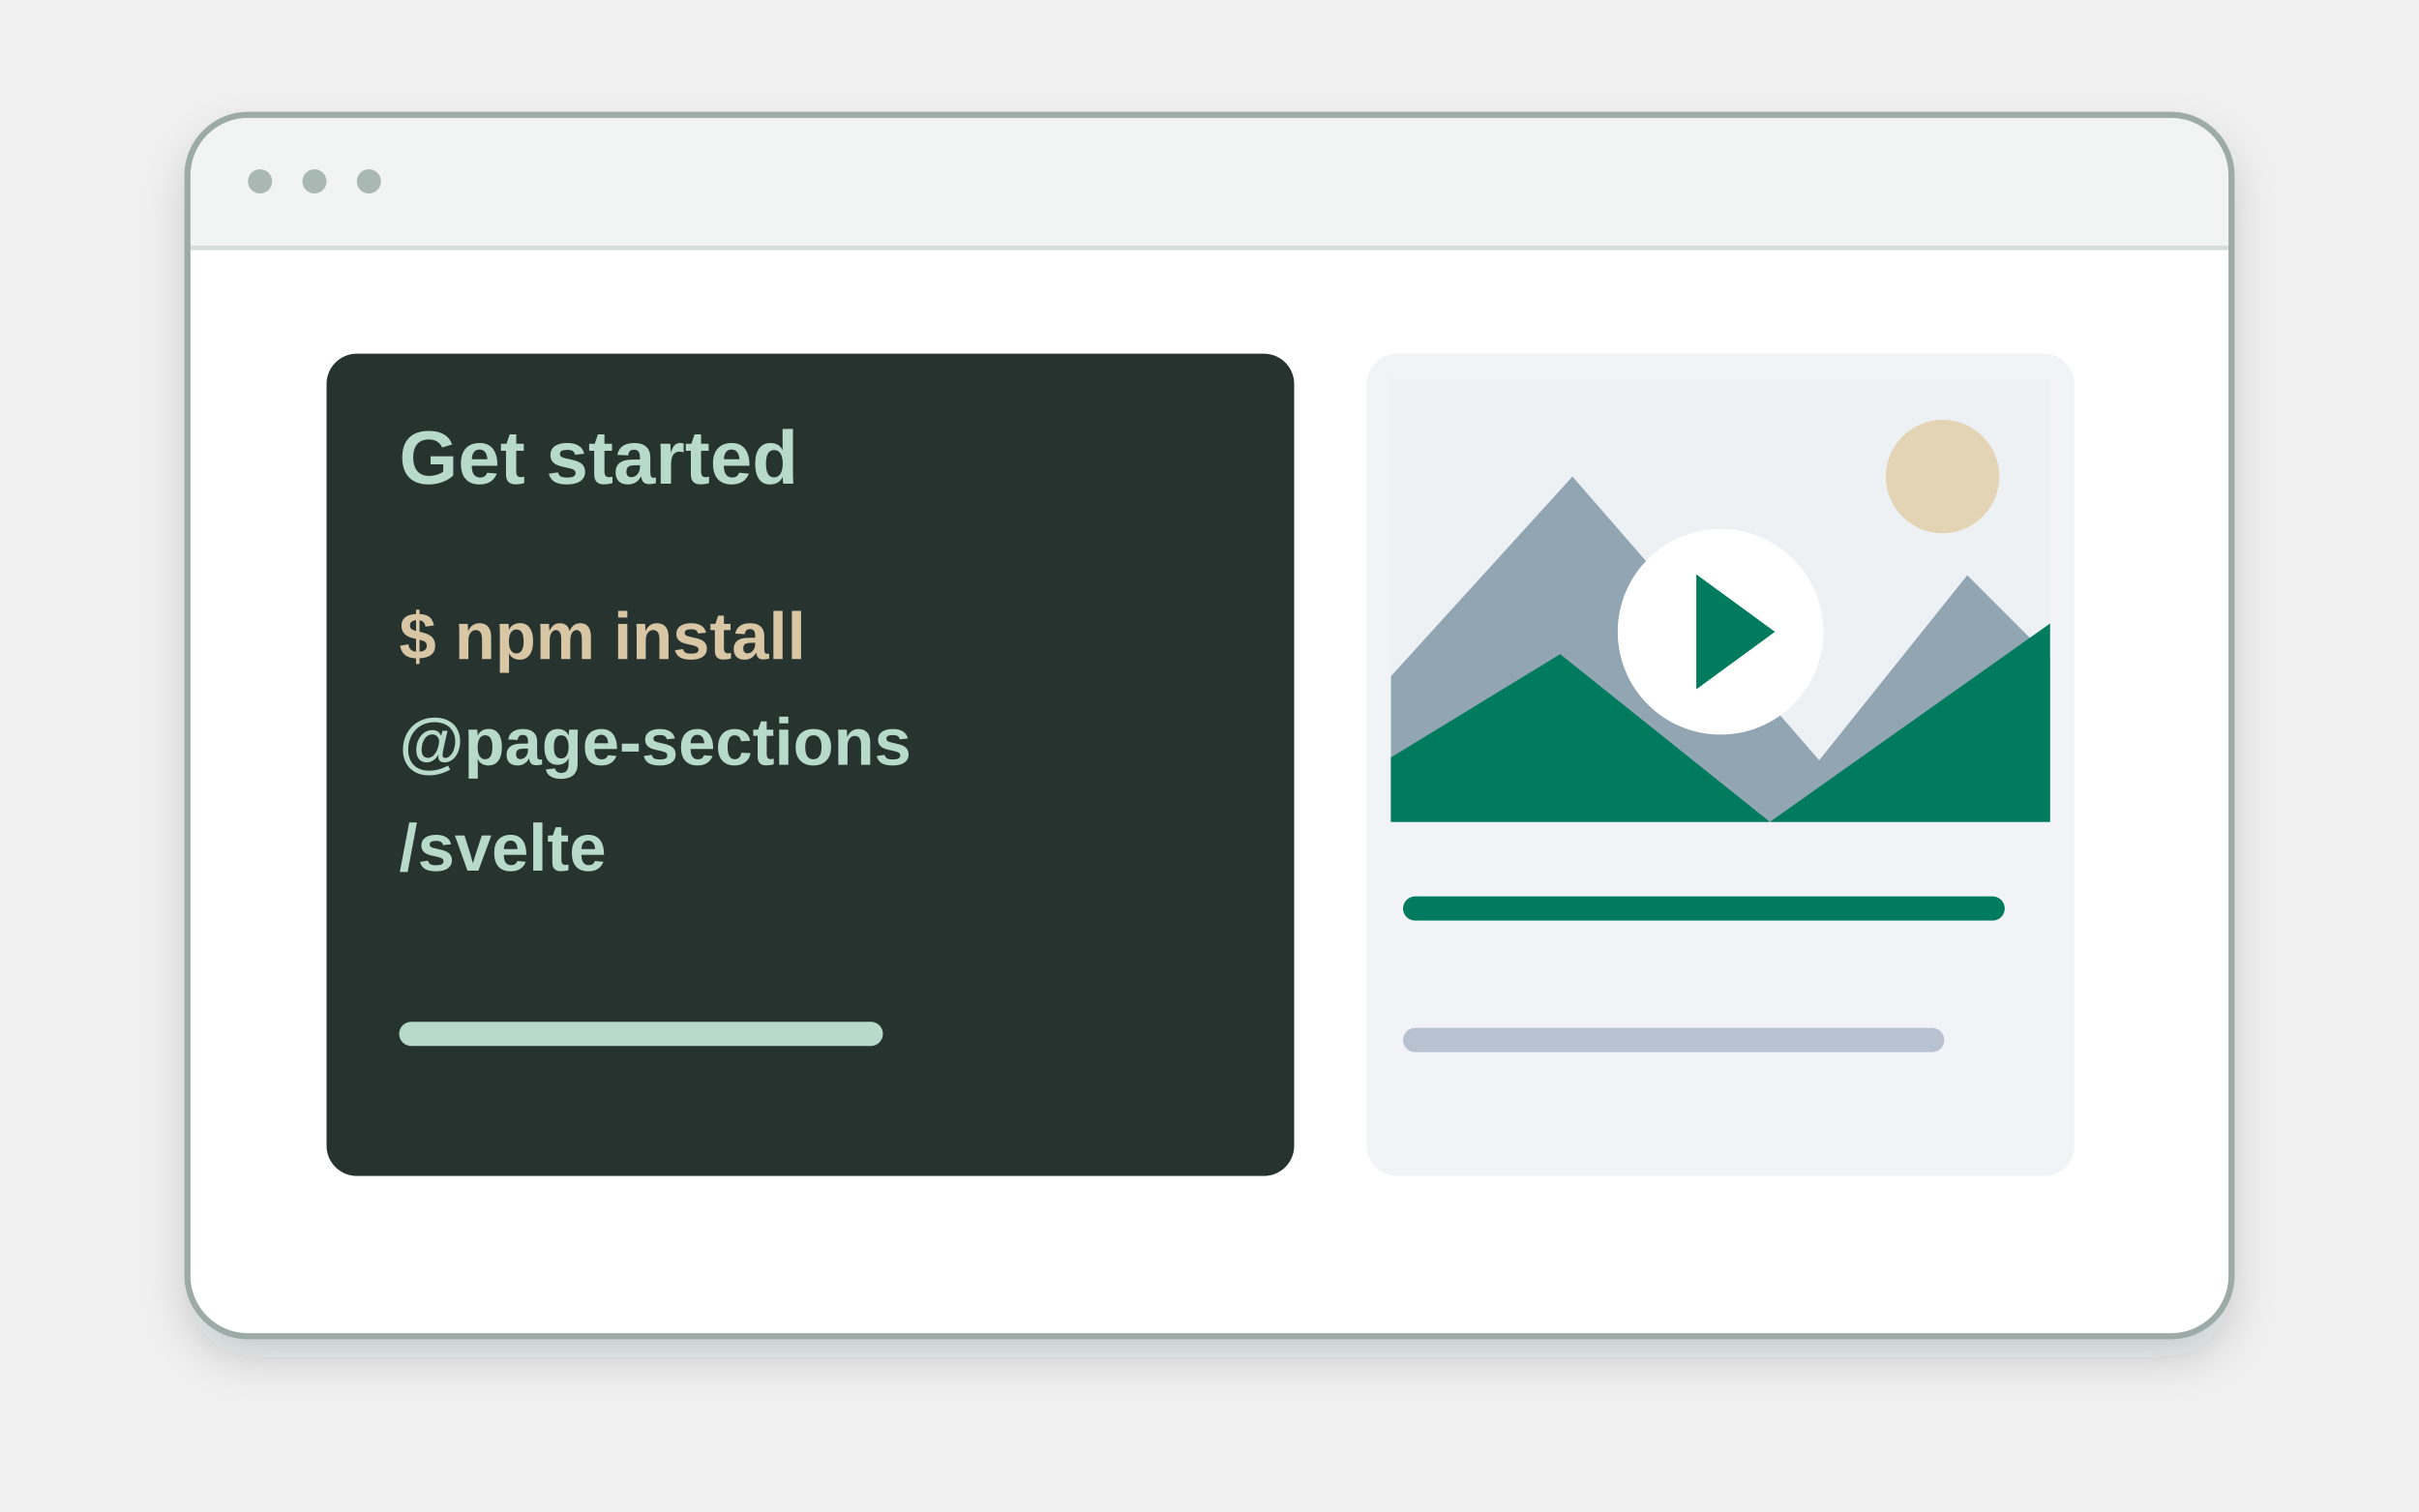
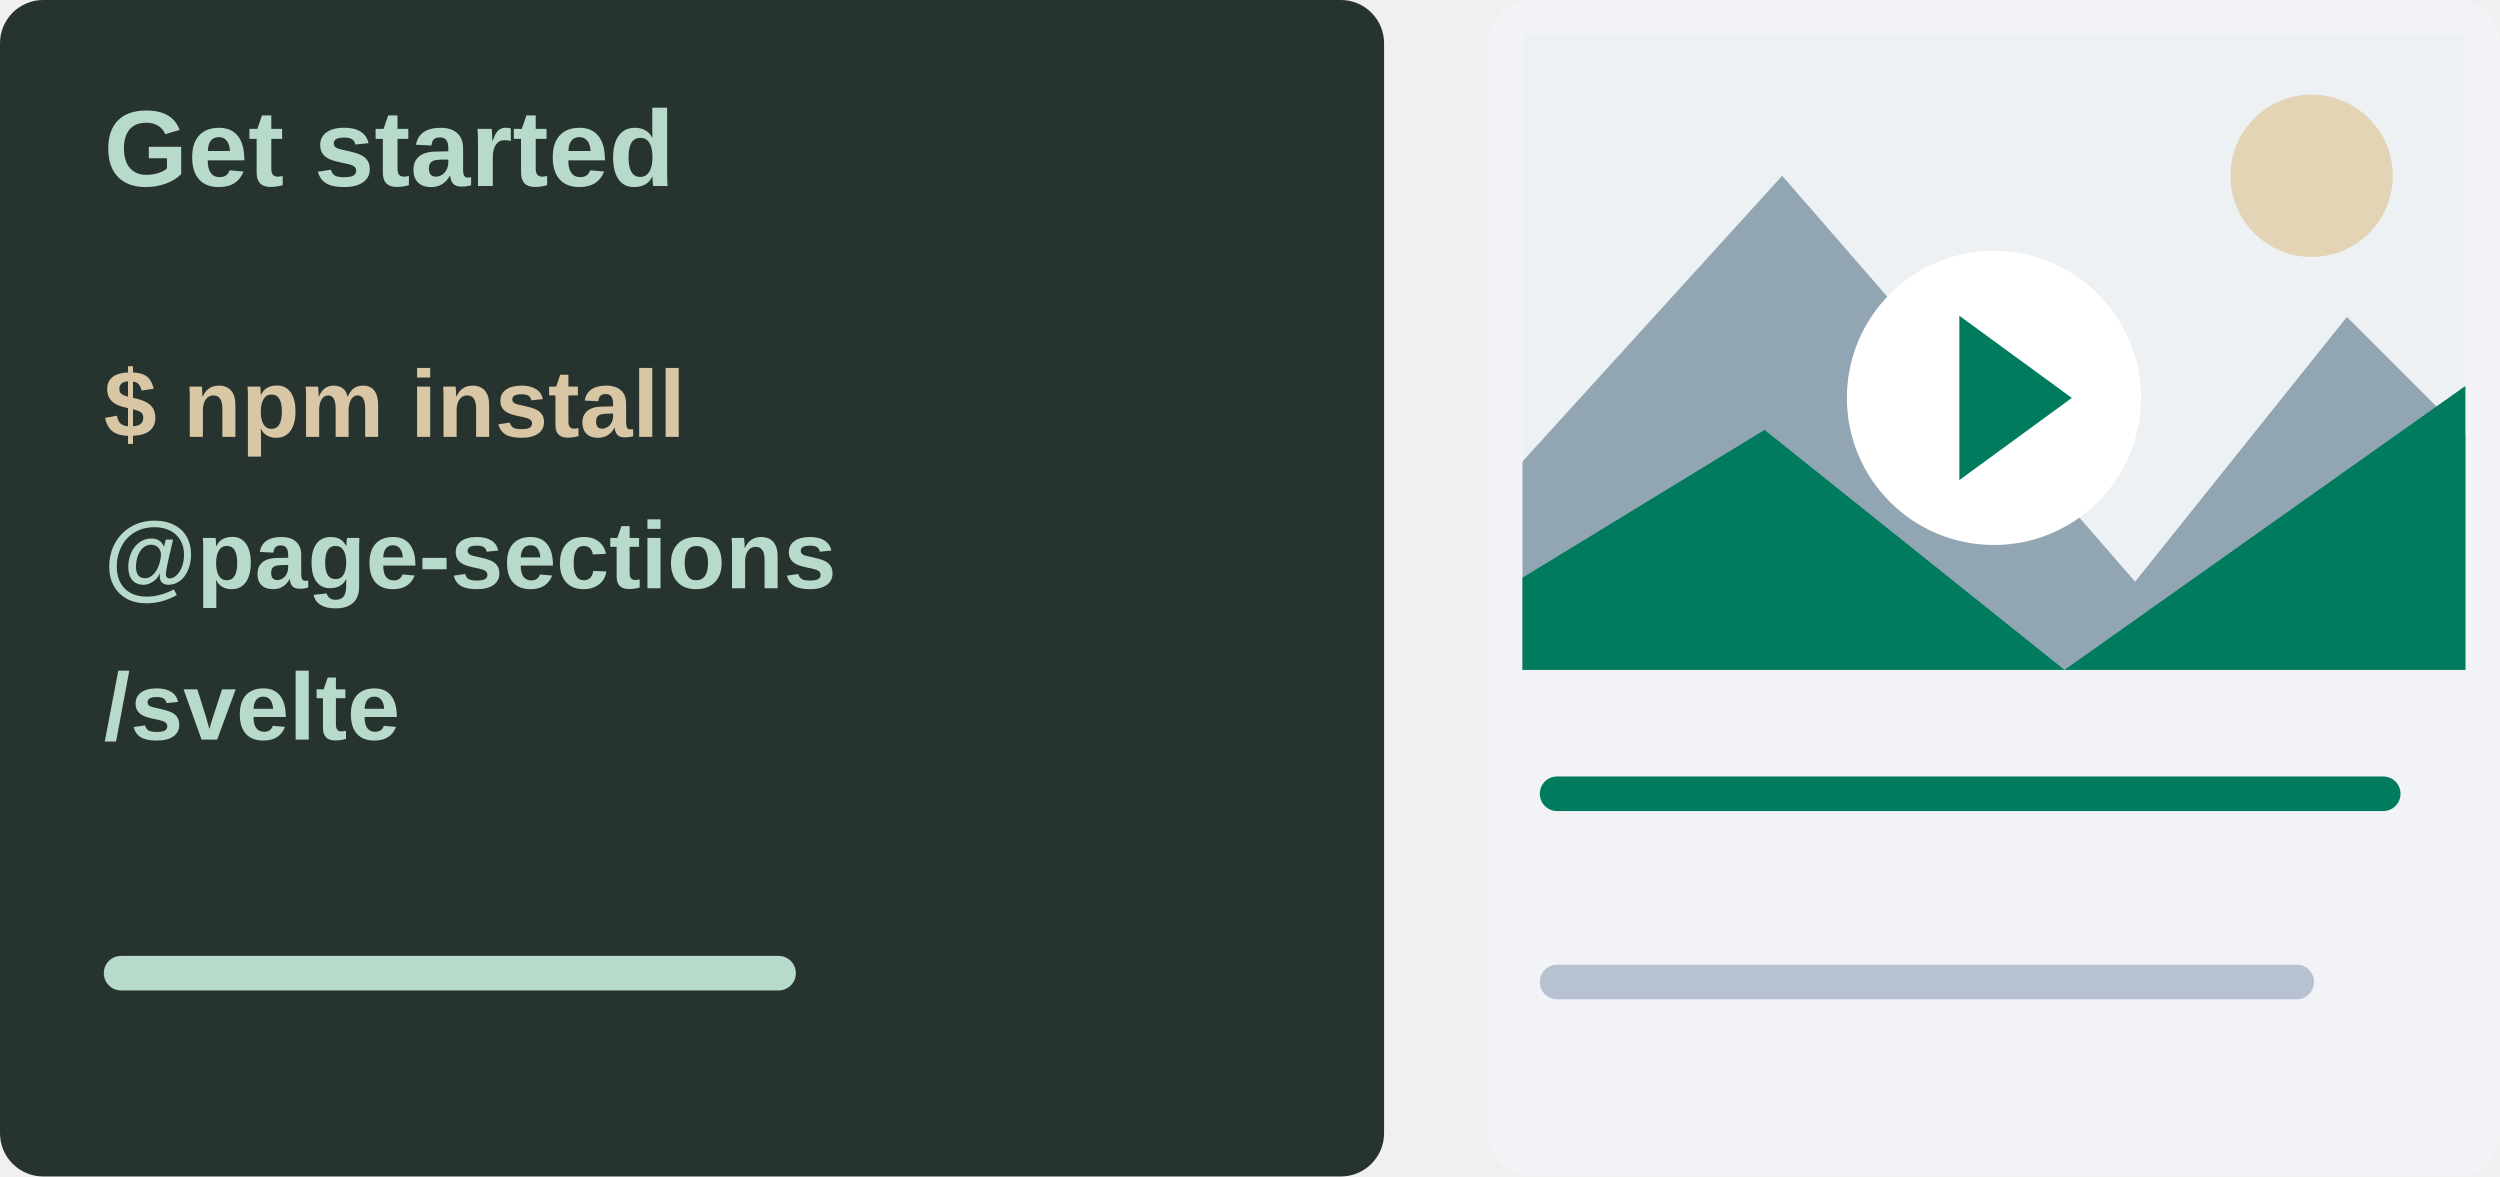
- <svg xmlns="http://www.w3.org/2000/svg" width="800" height="500" viewBox="0 0 800 500">
-   <defs>
-     <clipPath id="window">
-       <rect x="62" y="82" width="676" height="360" rx="16" />
-     </clipPath>
-     <filter id="window-shadow" filterUnits="userSpaceOnUse" x="24" y="6" width="752" height="480" color-interpolation-filters="sRGB">
-       <feDropShadow dx="0" dy="7" stdDeviation="7" flood-color="#18231f" flood-opacity="0.18" />
-     </filter>
-   </defs>
-   <rect x="62" y="38" width="676" height="404" rx="20" fill="#fff" filter="url(#window-shadow)" />
-   <rect x="62" y="38" width="676" height="44" rx="20" fill="#f1f4f3" />
-   <path d="M62 66h676v16H62" fill="#f1f4f3" />
-   <circle cx="86" cy="60" r="4" fill="#a9b8b2" />
-   <circle cx="104" cy="60" r="4" fill="#a9b8b2" />
-   <circle cx="122" cy="60" r="4" fill="#a9b8b2" />
-   <path d="M63 82h674" stroke="#d5dedb" stroke-width="1.5" />
-   <g clip-path="url(#window)">
-     <rect x="108" y="117" width="320" height="272" rx="10" fill="#26332f" />
-     <text x="132" y="160" font-family="Arial, sans-serif" font-size="25" font-weight="700" fill="#b8dacb">Get started</text>
-     <text x="132" y="218" font-family="Arial, sans-serif" font-size="22" font-weight="700" fill="#d8c6a5">$ npm install</text>
-     <text x="132" y="253" font-family="Arial, sans-serif" font-size="22" font-weight="700" fill="#b8dacb">@page-sections</text>
-     <text x="132" y="288" font-family="Arial, sans-serif" font-size="22" font-weight="700" fill="#b8dacb">/svelte</text>
-     <rect x="132" y="338" width="160" height="8" rx="4" fill="#b8dacb" />
-     <rect x="452" y="117" width="234" height="272" rx="10" fill="#f2f3f7" />
-     <svg x="460" y="125" width="218" height="146.88" viewBox="0 0 320 180" preserveAspectRatio="xMidYMid slice">
-       <rect width="320" height="180" fill="#edf1f4" />
-       <circle cx="250" cy="40" r="23" fill="#e4d4b6" />
-       <path d="M0 150 100 40 200 155 260 80 320 140V180H0" fill="#91a5b3" />
-       <path d="M0 170 95 112 180 180 300 95 320 150V180H0" fill="#007b5e" />
-     </svg>
-     <rect x="464" y="296.52" width="199" height="8" rx="4" fill="#007b5e" />
-     <rect x="464" y="340.04" width="179" height="8" rx="4" fill="#b7c1d0" />
-     <circle cx="569" cy="209" r="34" fill="#fff" />
-     <path d="m561 190 26 19-26 19Z" fill="#007b5e" />
-   </g>
-   <rect x="62" y="38" width="676" height="404" rx="20" fill="none" stroke="#9caba6" stroke-width="2" />
+ <svg xmlns="http://www.w3.org/2000/svg" width="578" height="272" viewBox="108 117 578 272">
+   <rect x="108" y="117" width="320" height="272" rx="10" fill="#26332f" />
+   <text x="132" y="160" font-family="Arial, sans-serif" font-size="25" font-weight="700" fill="#b8dacb">Get started</text>
+   <text x="132" y="218" font-family="Arial, sans-serif" font-size="22" font-weight="700" fill="#d8c6a5">$ npm install</text>
+   <text x="132" y="253" font-family="Arial, sans-serif" font-size="22" font-weight="700" fill="#b8dacb">@page-sections</text>
+   <text x="132" y="288" font-family="Arial, sans-serif" font-size="22" font-weight="700" fill="#b8dacb">/svelte</text>
+   <rect x="132" y="338" width="160" height="8" rx="4" fill="#b8dacb" />
+   <rect x="452" y="117" width="234" height="272" rx="10" fill="#f2f3f7" />
+   <svg x="460" y="125" width="218" height="146.88" viewBox="0 0 320 180" preserveAspectRatio="xMidYMid slice">
+     <rect width="320" height="180" fill="#edf1f4" />
+     <circle cx="250" cy="40" r="23" fill="#e4d4b6" />
+     <path d="M0 150 100 40 200 155 260 80 320 140V180H0" fill="#91a5b3" />
+     <path d="M0 170 95 112 180 180 300 95 320 150V180H0" fill="#007b5e" />
+   </svg>
+   <rect x="464" y="296.52" width="199" height="8" rx="4" fill="#007b5e" />
+   <rect x="464" y="340.04" width="179" height="8" rx="4" fill="#b7c1d0" />
+   <circle cx="569" cy="209" r="34" fill="#fff" />
+   <path d="m561 190 26 19-26 19Z" fill="#007b5e" />
</svg>
